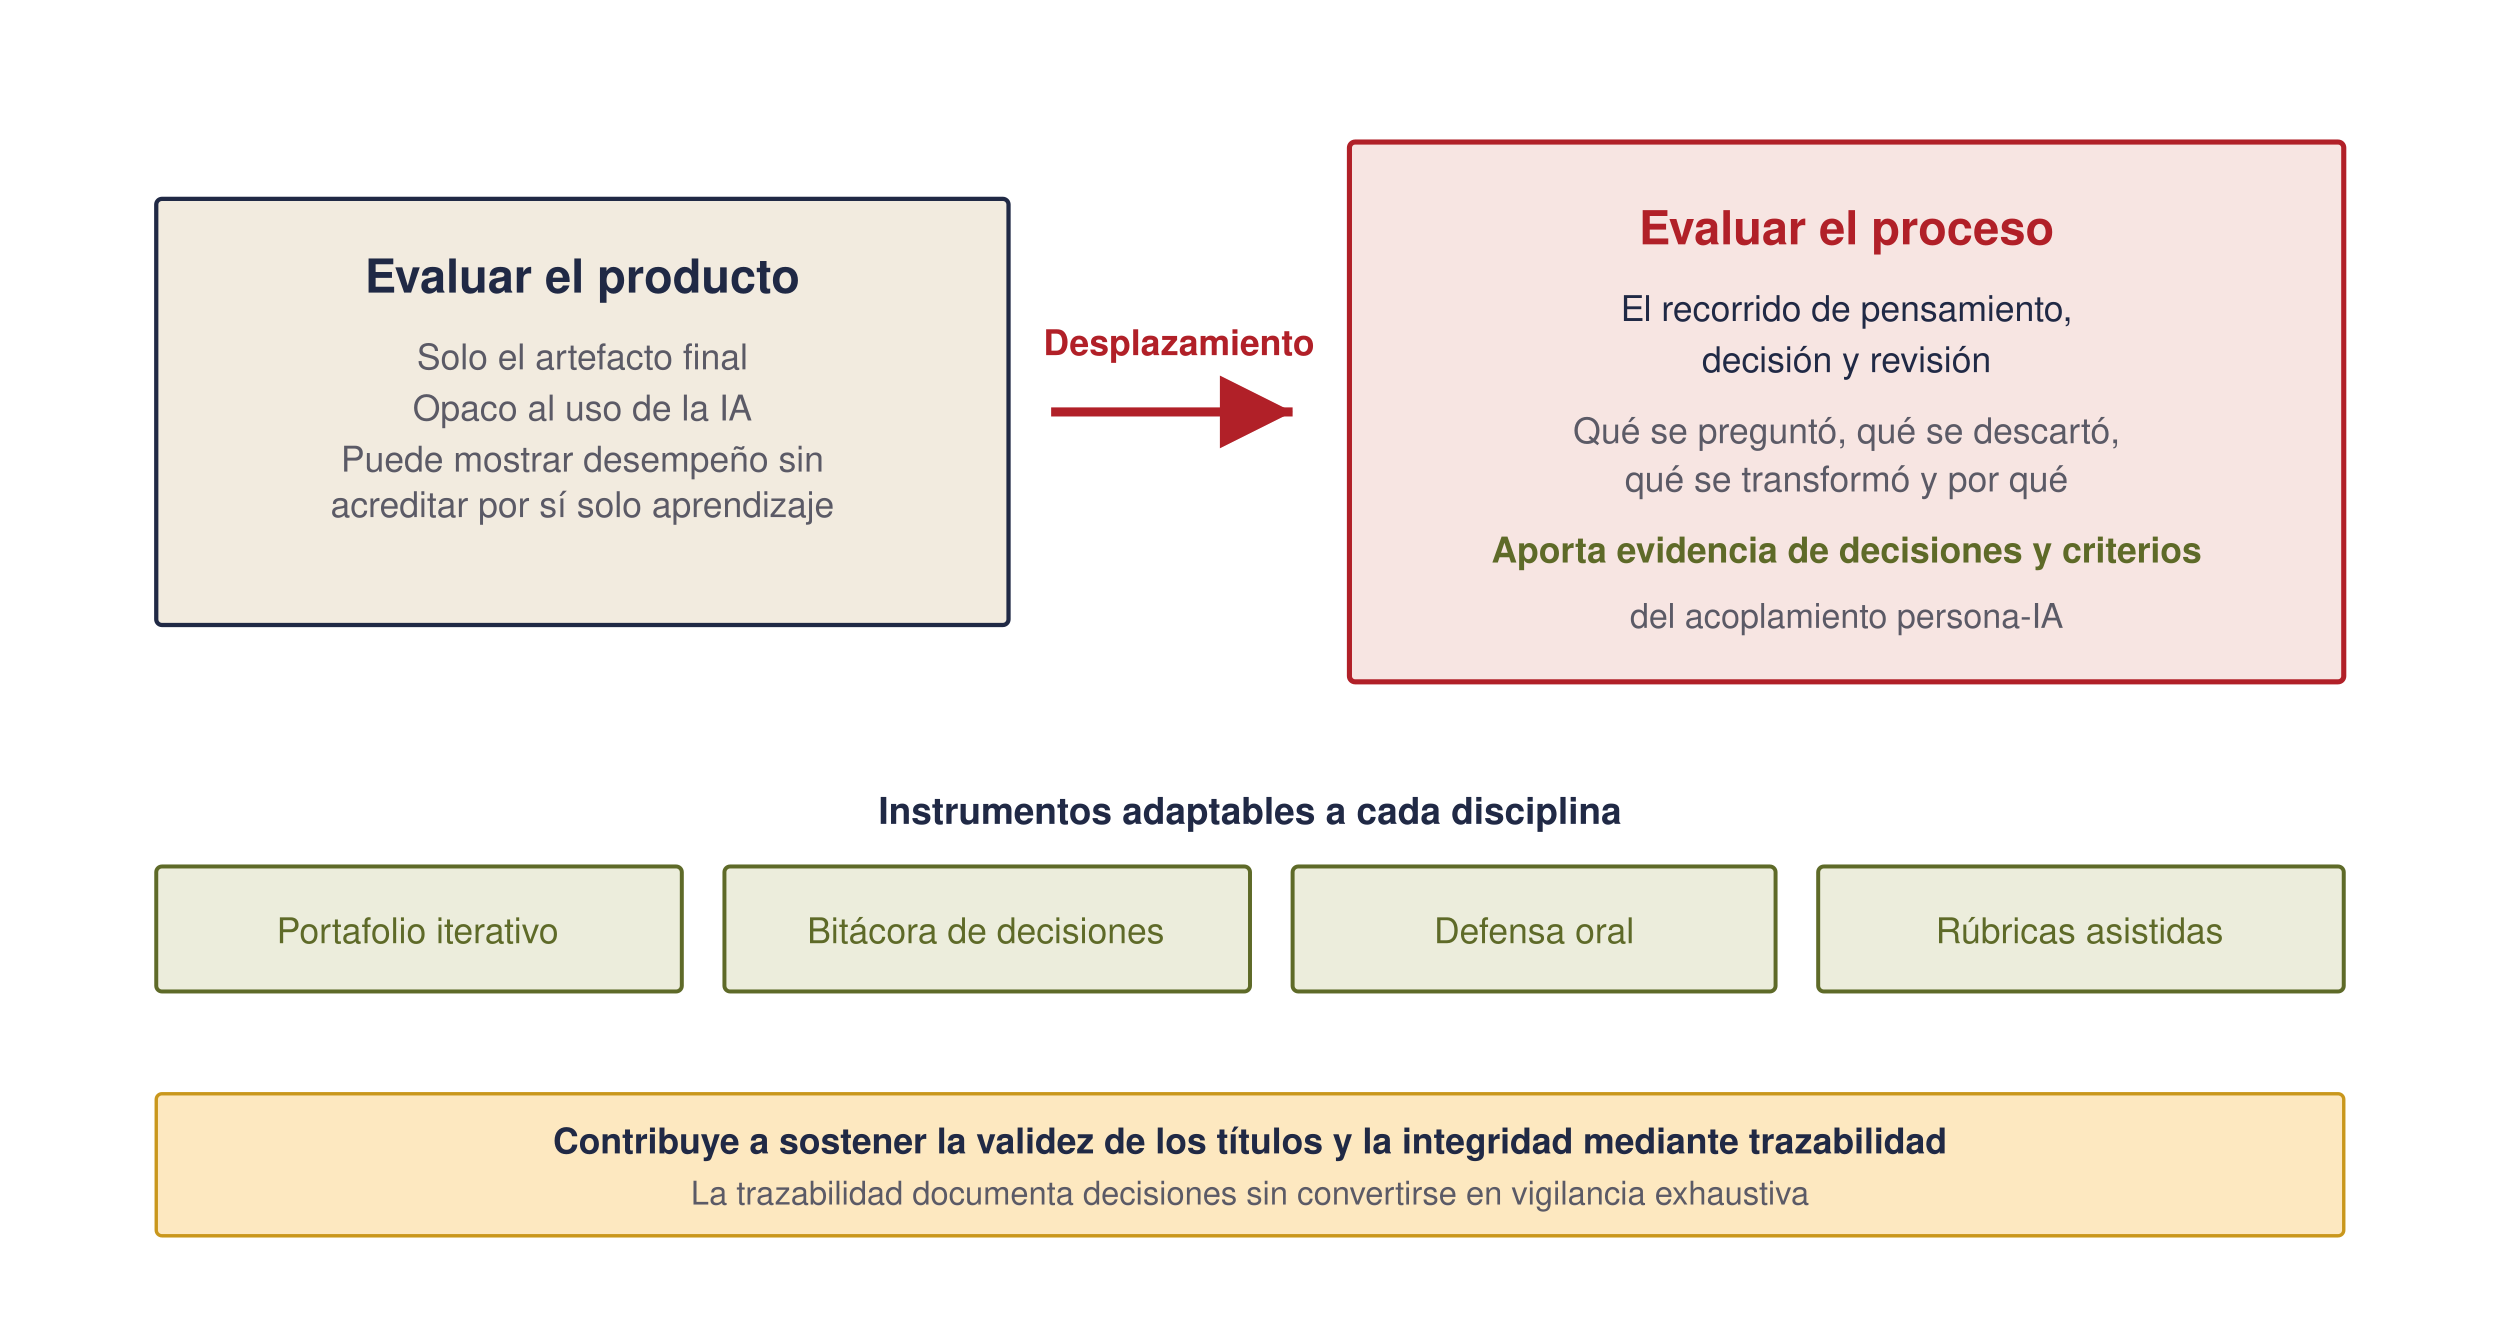
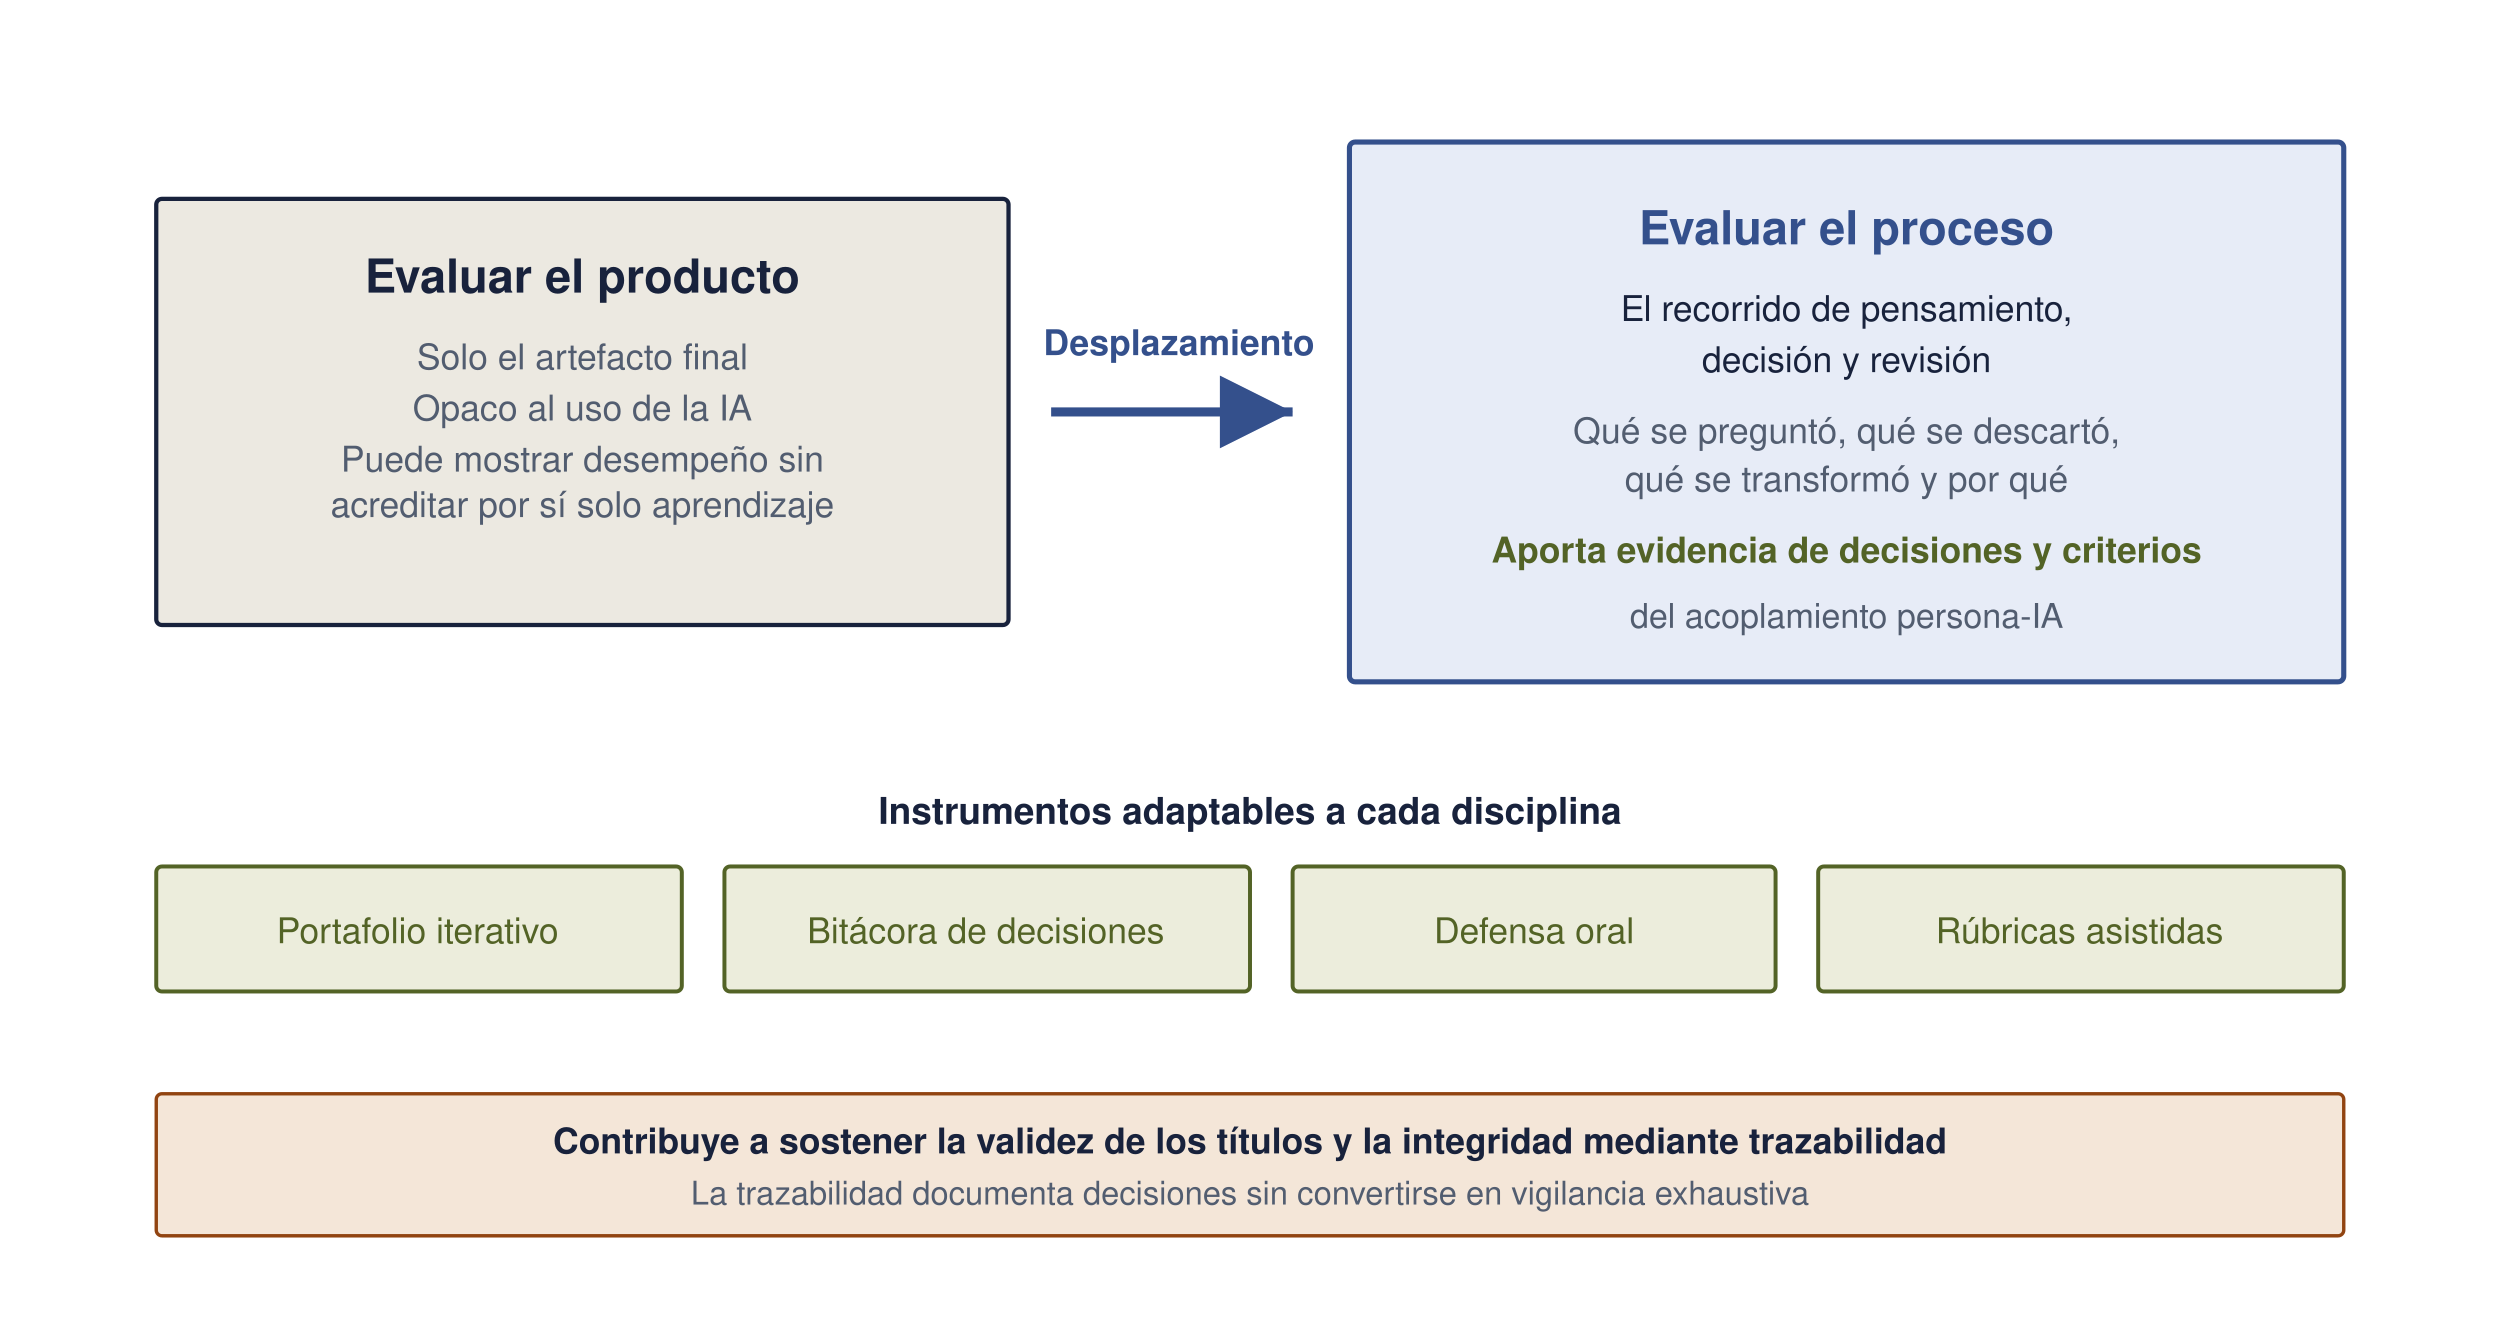
<svg xmlns="http://www.w3.org/2000/svg" viewBox="0 0 880 470" role="img" aria-labelledby="titulo desc">
  <style>
    /* === TOKENS GRÁFICOS — ver figuras/TOKENS-GRAFICOS.md === */
    .tk-font { font-family: 'Archivo Narrow', Helvetica, Arial, sans-serif; }
-     .f-ink { fill:#202945; } .f-muted { fill:#5B5A66; }
-     .f-primary { fill:#B12028; } .f-good { fill:#5E6A28; } .f-risk { fill:#9A4A12; }
-     .bg-primary { fill:#F7E5E2; } .bg-good { fill:#ECEDDC; } .bg-risk { fill:#F4E6D8; }
-     .bg-neutral { fill:#F2EBDF; } .bg-warn { fill:#FDE8C0; }
-     .st-primary { stroke:#B12028; } .st-good { stroke:#5E6A28; } .st-risk { stroke:#9A4A12; }
-     .st-warn { stroke:#C9971C; } .st-axis { stroke:#202945; }
+     .f-ink { fill:#18223c; } .f-muted { fill:#525d70; }
+     .f-primary { fill:#34508c; } .f-good { fill:#536326; } .f-risk { fill:#8b2635; }
+     .bg-primary { fill:#e7ecf7; } .bg-good { fill:#ECEDDC; } .bg-risk { fill:#f8e7ea; }
+     .bg-neutral { fill:#ece9e1; } .bg-warn { fill:#f4e6d8; }
+     .st-primary { stroke:#34508c; } .st-good { stroke:#536326; } .st-risk { stroke:#8b2635; }
+     .st-warn { stroke:#914411; } .st-axis { stroke:#18223c; }
  </style>
  <defs>
    <marker id="fB" markerWidth="11" markerHeight="11" refX="8" refY="4" orient="auto">
-       <path d="M0,0 L8,4 L0,8 Z" fill="#B12028" />
+       <path d="M0,0 L8,4 L0,8 Z" fill="#34508c" />
    </marker>
  </defs>
  <g class="tk-font">
    <rect x="55" y="70" width="300" height="150" rx="2" class="bg-neutral st-axis" stroke-width="1.5" />
    <text x="205" y="103" text-anchor="middle" font-size="16.5" font-weight="bold" class="f-ink">Evaluar el producto</text>
    <text x="205" y="130" text-anchor="middle" font-size="12.5" class="f-muted">Solo el artefacto final</text>
    <text x="205" y="148" text-anchor="middle" font-size="12.5" class="f-muted">Opaco al uso de la IA</text>
    <text x="205" y="166" text-anchor="middle" font-size="12.5" class="f-muted">Puede mostrar desempeño sin</text>
    <text x="205" y="182" text-anchor="middle" font-size="12.5" class="f-muted">acreditar por sí solo aprendizaje</text>
    <line x1="370" y1="145" x2="455" y2="145" class="st-primary" stroke-width="3.2" marker-end="url(#fB)" />
    <text x="415" y="125" text-anchor="middle" font-size="12.5" font-weight="bold" class="f-primary">Desplazamiento</text>
    <rect x="475" y="50" width="350" height="190" rx="2" class="bg-primary st-primary" stroke-width="1.8" />
    <text x="650" y="86" text-anchor="middle" font-size="16.5" font-weight="bold" class="f-primary">Evaluar el proceso</text>
    <text x="650" y="113" text-anchor="middle" font-size="12.5" class="f-ink">El recorrido de pensamiento,</text>
    <text x="650" y="131" text-anchor="middle" font-size="12.5" class="f-ink">decisión y revisión</text>
    <text x="650" y="156" text-anchor="middle" font-size="12.5" class="f-muted">Qué se preguntó, qué se descartó,</text>
    <text x="650" y="173" text-anchor="middle" font-size="12.5" class="f-muted">qué se transformó y por qué</text>
    <text x="650" y="198" text-anchor="middle" font-size="12.5" font-weight="bold" class="f-good">Aporta evidencia de decisiones y criterios</text>
    <text x="650" y="221" text-anchor="middle" font-size="12" class="f-muted">del acoplamiento persona-IA</text>
    <text x="440" y="290" text-anchor="middle" font-size="13" font-weight="bold" class="f-ink">Instrumentos adaptables a cada disciplina</text>
    <rect x="55" y="305" width="185" height="44" rx="2" class="bg-good st-good" stroke-width="1.4" />
    <text x="147" y="332" text-anchor="middle" font-size="12.5" class="f-good">Portafolio iterativo</text>
    <rect x="255" y="305" width="185" height="44" rx="2" class="bg-good st-good" stroke-width="1.4" />
    <text x="347" y="332" text-anchor="middle" font-size="12.5" class="f-good">Bitácora de decisiones</text>
    <rect x="455" y="305" width="170" height="44" rx="2" class="bg-good st-good" stroke-width="1.4" />
    <text x="540" y="332" text-anchor="middle" font-size="12.5" class="f-good">Defensa oral</text>
    <rect x="640" y="305" width="185" height="44" rx="2" class="bg-good st-good" stroke-width="1.4" />
    <text x="732" y="332" text-anchor="middle" font-size="12.5" class="f-good">Rúbricas asistidas</text>
    <rect x="55" y="385" width="770" height="50" rx="2" class="bg-warn st-warn" stroke-width="1.2" />
    <text x="440" y="406" text-anchor="middle" font-size="12.5" font-weight="bold" class="f-ink">Contribuye a sostener la validez de los títulos y la integridad mediante trazabilidad</text>
    <text x="440" y="424" text-anchor="middle" font-size="11.5" class="f-muted">La trazabilidad documenta decisiones sin convertirse en vigilancia exhaustiva</text>
  </g>
</svg>
